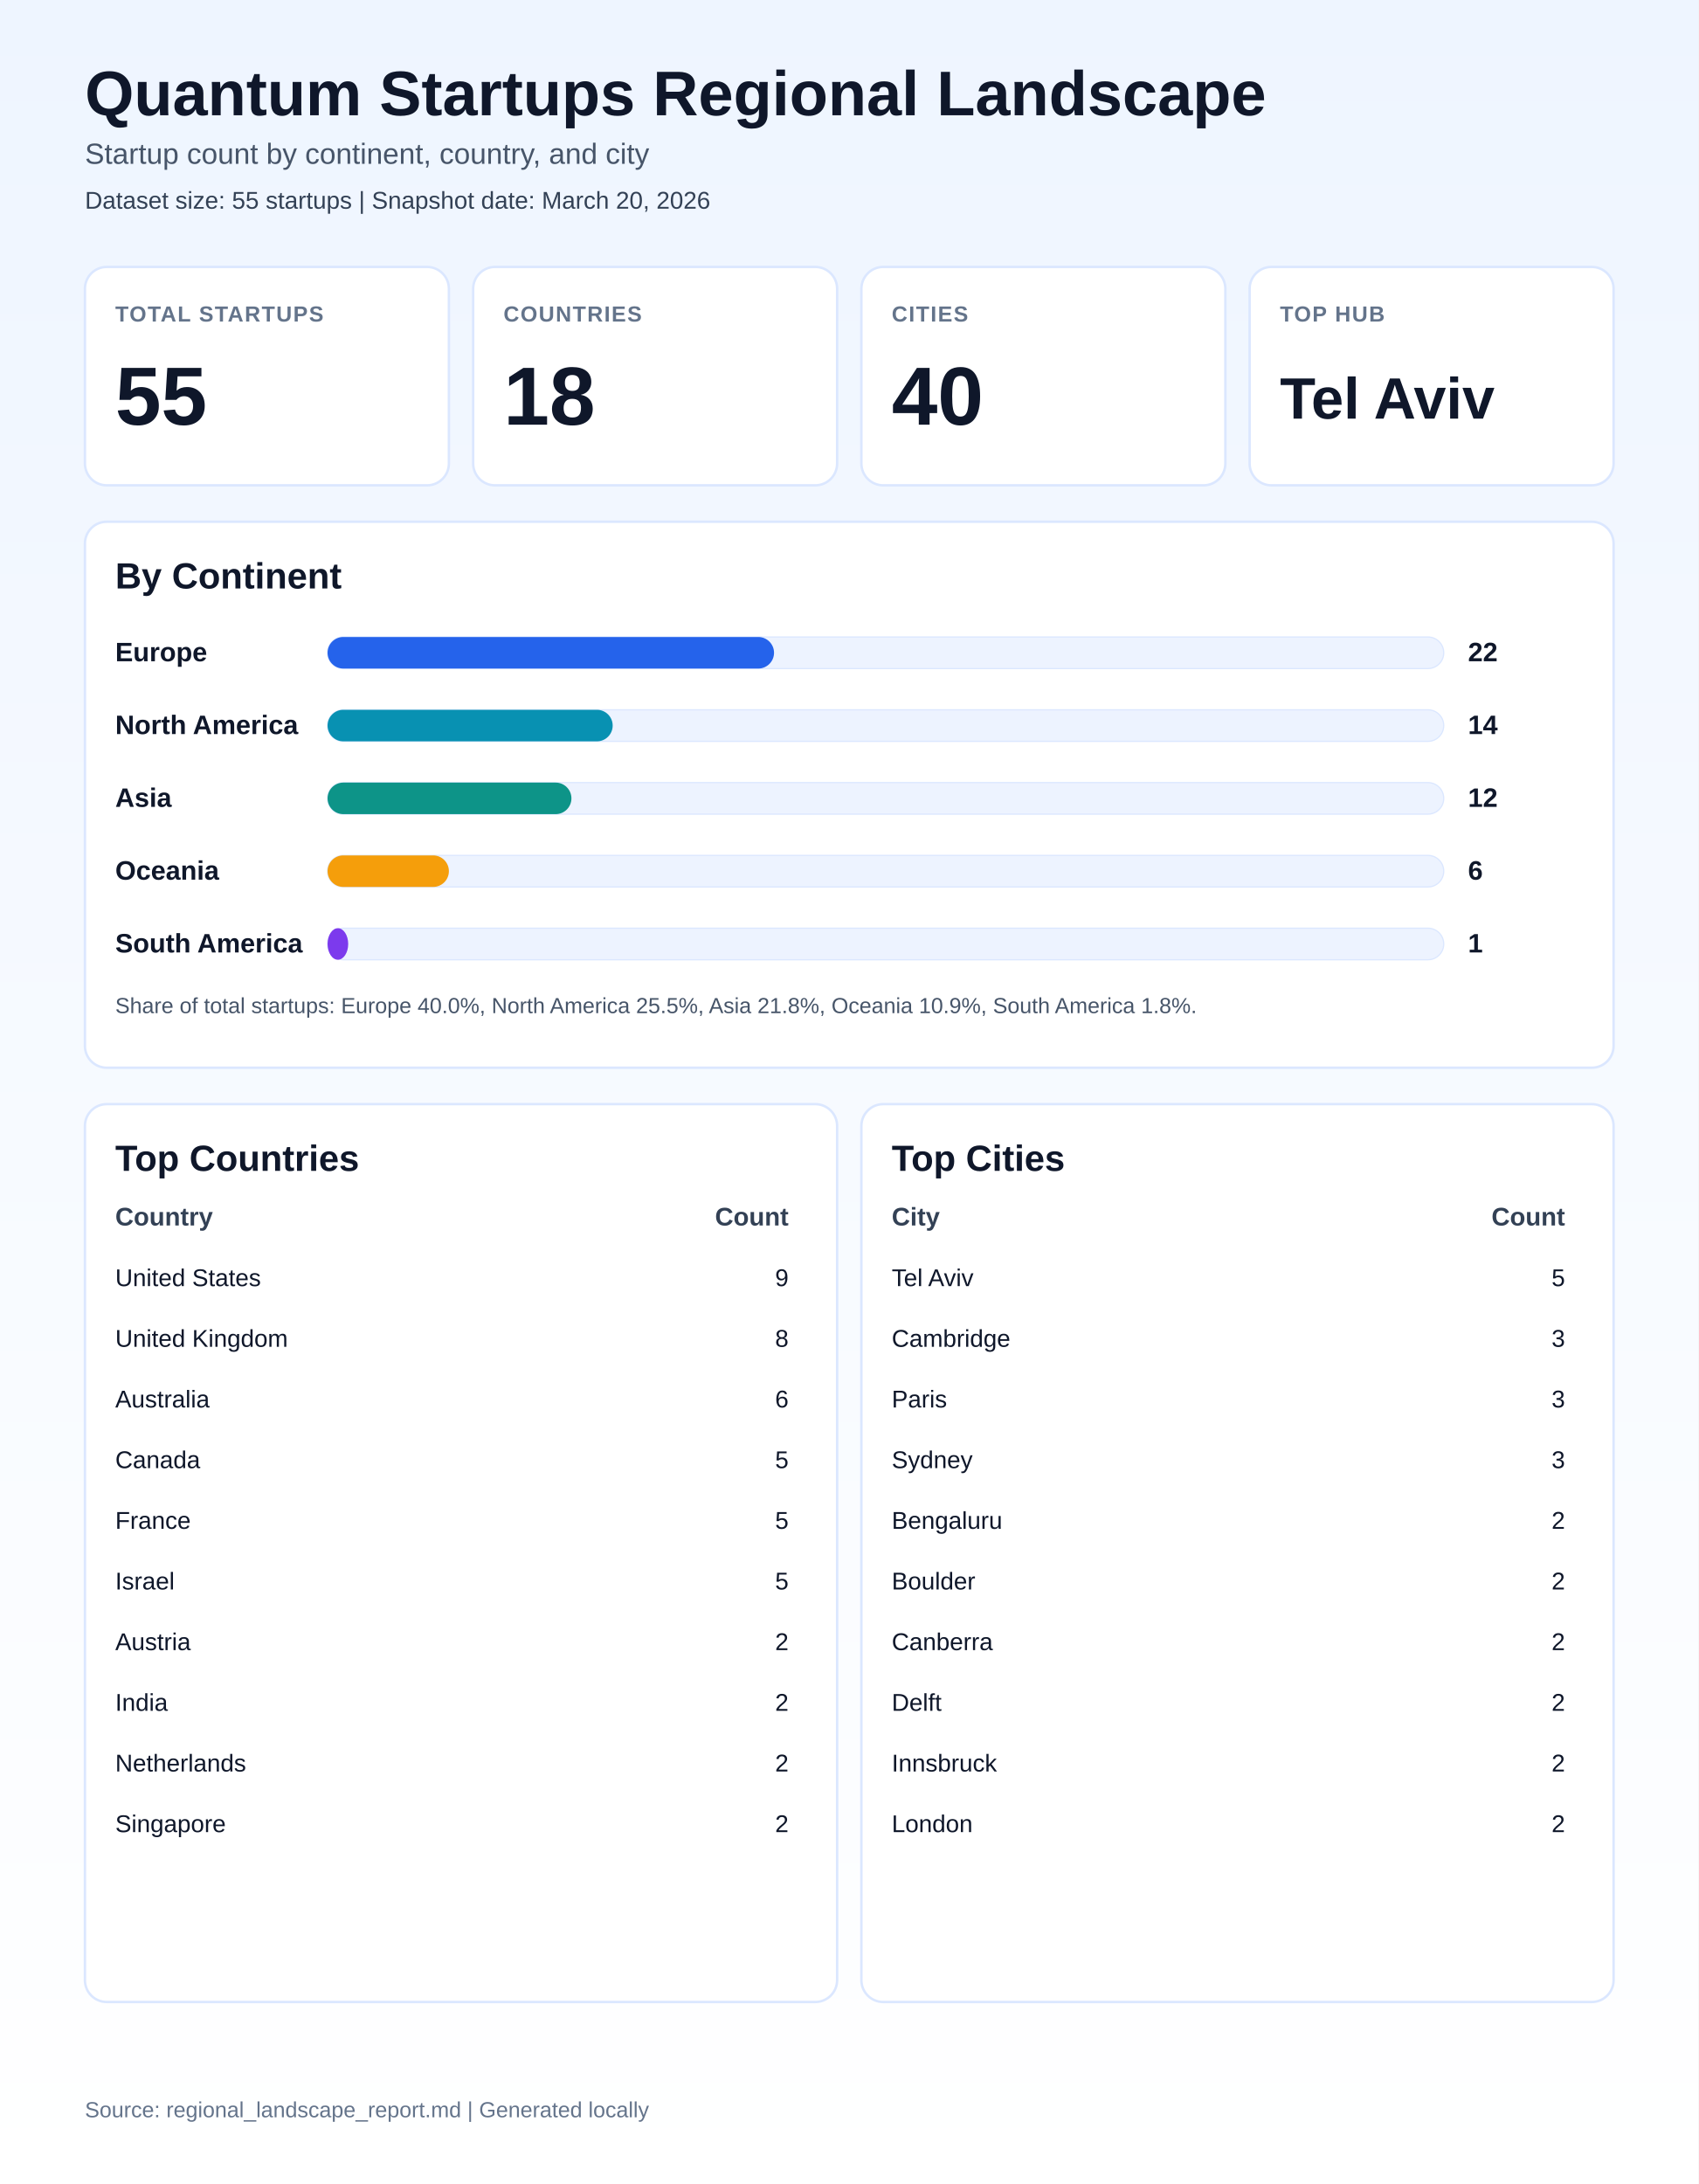
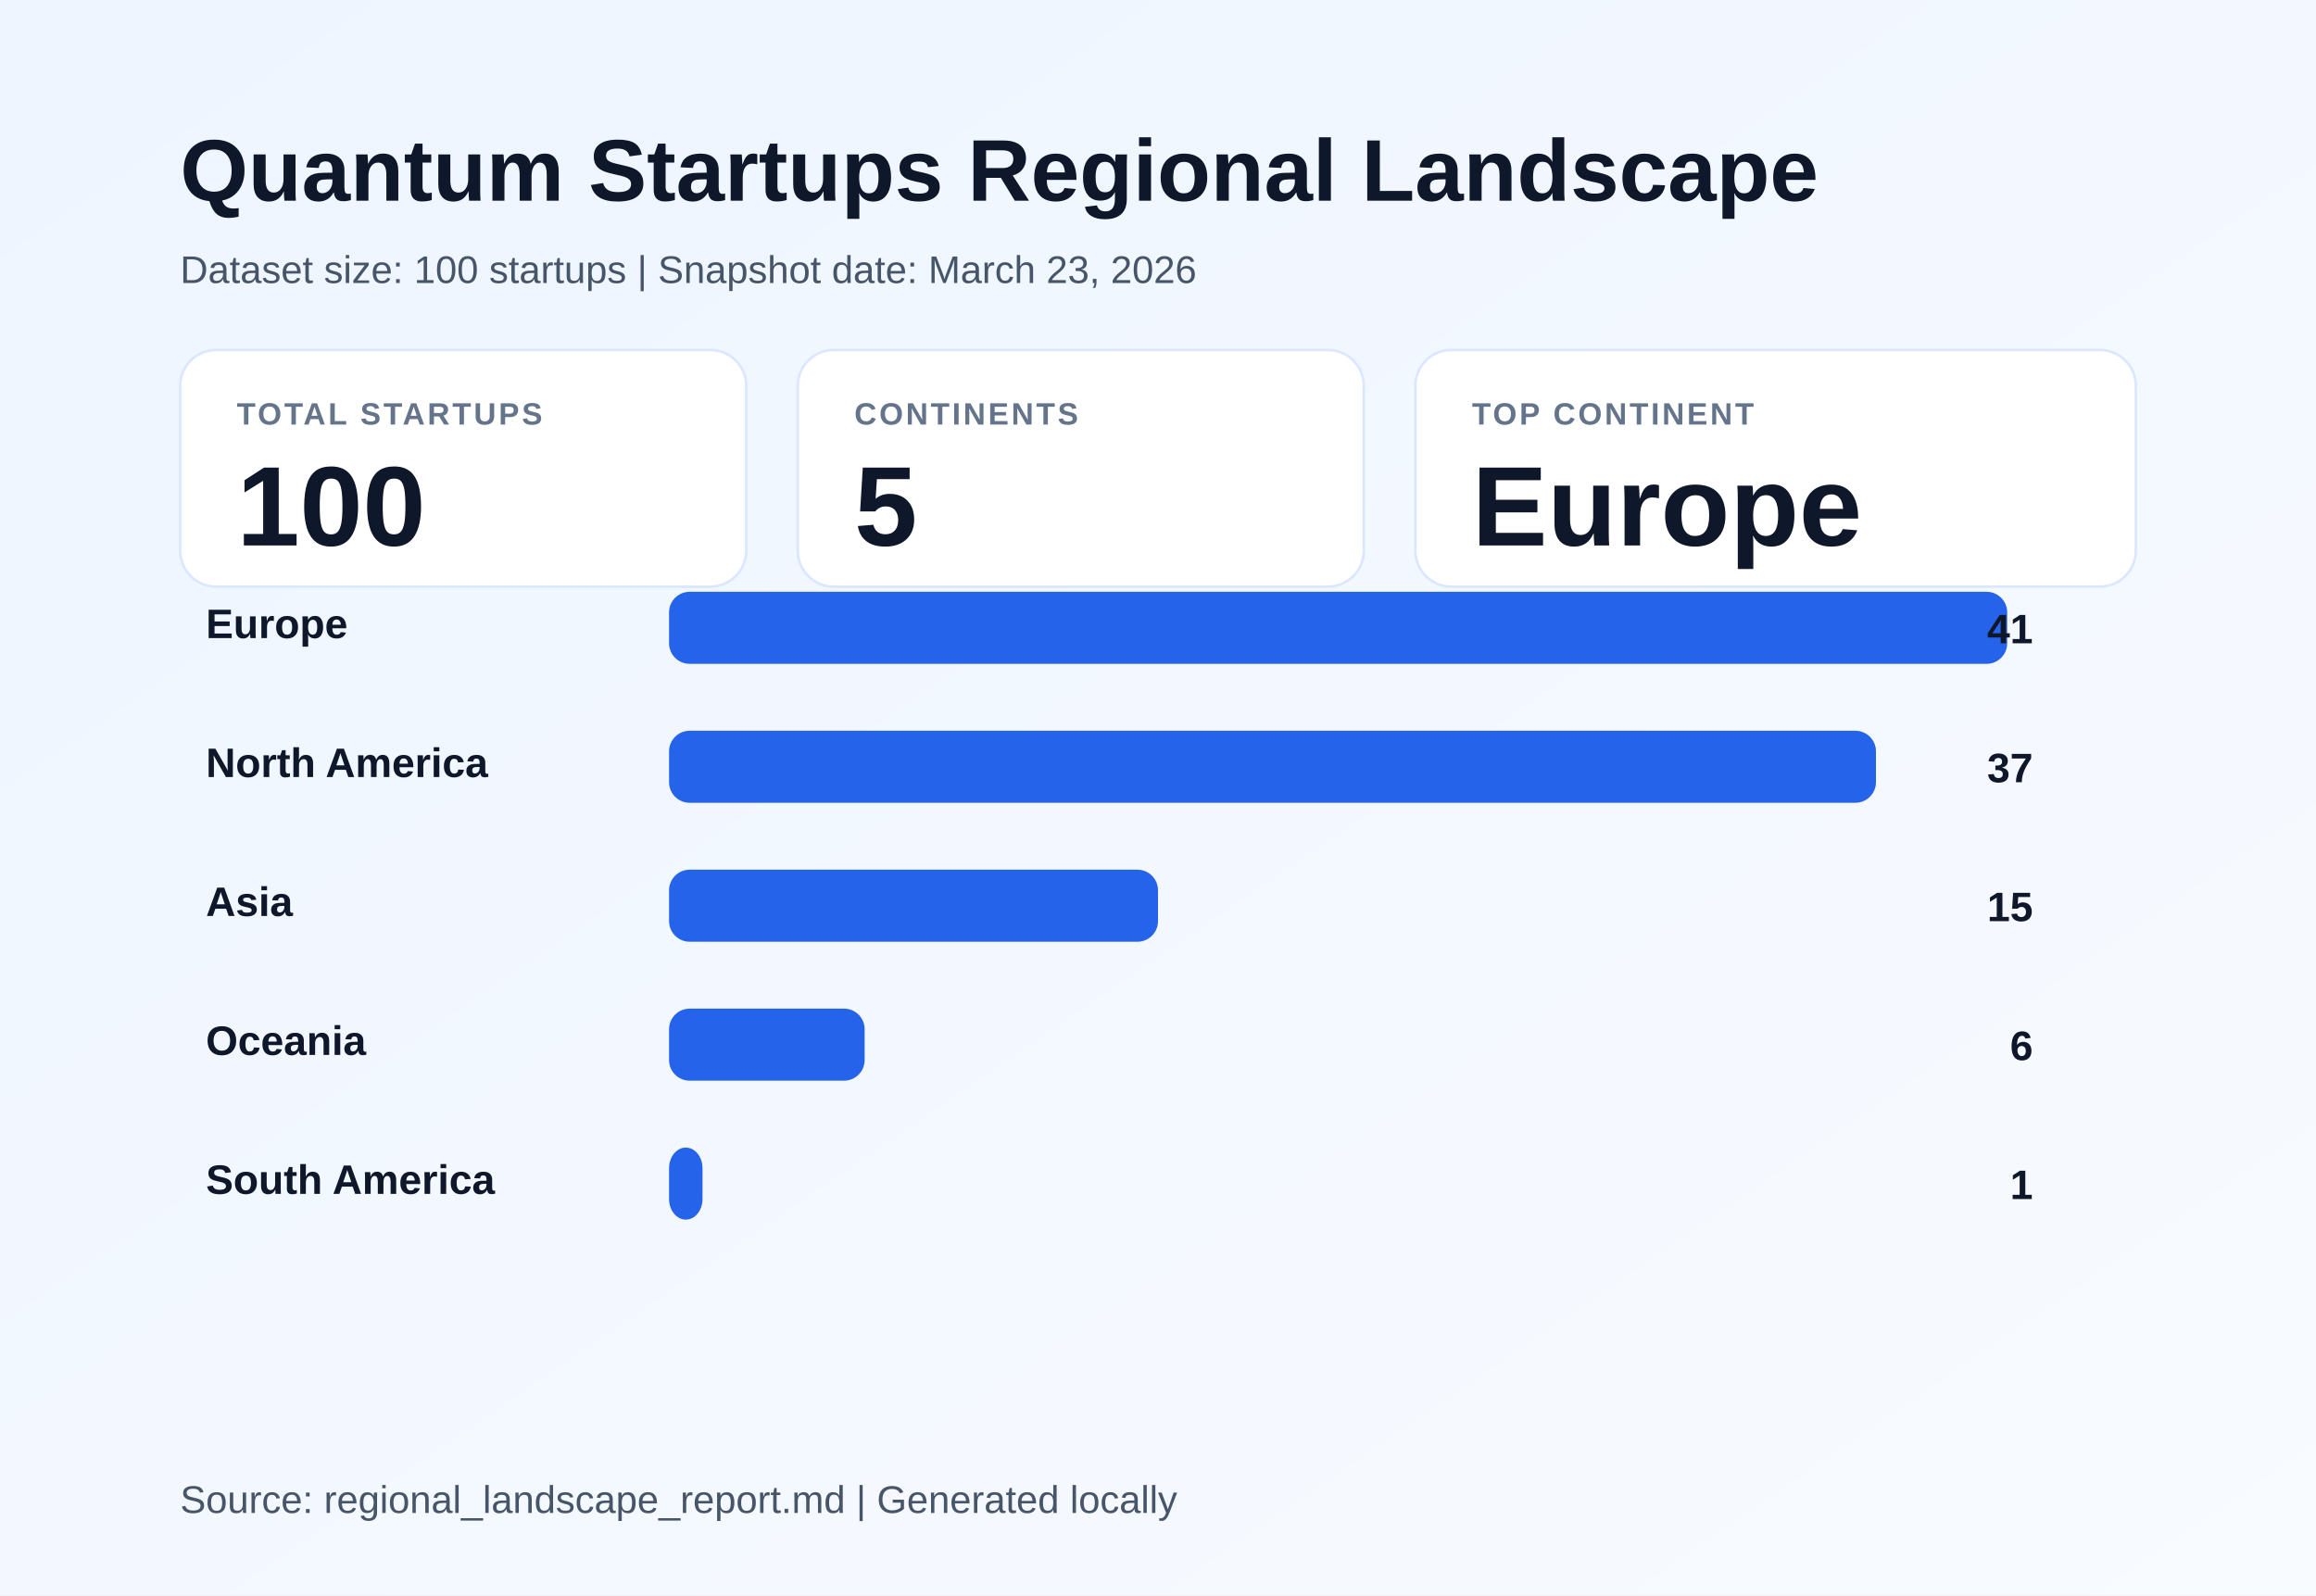
- <svg xmlns="http://www.w3.org/2000/svg" width="1400" height="1800" viewBox="0 0 1400 1800" role="img" aria-labelledby="title desc">
+ <svg xmlns="http://www.w3.org/2000/svg" width="900" height="620" viewBox="0 0 900 620" role="img" aria-labelledby="title desc">
  <defs>
-     <linearGradient id="bg" x1="0" y1="0" x2="0" y2="1">
+     <linearGradient id="bg" x1="0" y1="0" x2="1" y2="1">
      <stop offset="0%" stop-color="#eef5ff" />
-       <stop offset="100%" stop-color="#ffffff" />
+       <stop offset="100%" stop-color="#f8fbff" />
    </linearGradient>
-     <style>
-       .title { font: 700 52px 'Segoe UI', Arial, sans-serif; fill: #0f172a; }
-       .sub { font: 400 24px 'Segoe UI', Arial, sans-serif; fill: #475569; }
-       .meta { font: 400 20px 'Segoe UI', Arial, sans-serif; fill: #334155; }
-       .card { fill: #ffffff; stroke: #dbe7ff; stroke-width: 2; }
-       .kpi-label { font: 600 18px 'Segoe UI', Arial, sans-serif; fill: #64748b; letter-spacing: 1px; }
-       .kpi-num { font: 700 68px 'Segoe UI', Arial, sans-serif; fill: #0f172a; }
-       .section { font: 700 30px 'Segoe UI', Arial, sans-serif; fill: #0f172a; }
-       .row-label { font: 600 22px 'Segoe UI', Arial, sans-serif; fill: #0f172a; }
-       .row-num { font: 700 22px 'Segoe UI', Arial, sans-serif; fill: #0f172a; }
-       .th { font: 700 21px 'Segoe UI', Arial, sans-serif; fill: #334155; }
-       .td { font: 400 20px 'Segoe UI', Arial, sans-serif; fill: #0f172a; }
-       .note { font: 400 18px 'Segoe UI', Arial, sans-serif; fill: #475569; }
-       .footer { font: 400 18px 'Segoe UI', Arial, sans-serif; fill: #64748b; }
-     </style>
  </defs>
-   <rect x="0" y="0" width="1400" height="1800" fill="url(#bg)" />
-   <text class="title" x="70" y="95">Quantum Startups Regional Landscape</text>
-   <text class="sub" x="70" y="135">Startup count by continent, country, and city</text>
-   <text class="meta" x="70" y="172">Dataset size: 55 startups | Snapshot date: March 20, 2026</text>
-   <rect class="card" x="70" y="220" rx="18" ry="18" width="300" height="180" />
-   <text class="kpi-label" x="95" y="265">TOTAL STARTUPS</text>
-   <text class="kpi-num" x="95" y="350">55</text>
-   <rect class="card" x="390" y="220" rx="18" ry="18" width="300" height="180" />
-   <text class="kpi-label" x="415" y="265">COUNTRIES</text>
-   <text class="kpi-num" x="415" y="350">18</text>
-   <rect class="card" x="710" y="220" rx="18" ry="18" width="300" height="180" />
-   <text class="kpi-label" x="735" y="265">CITIES</text>
-   <text class="kpi-num" x="735" y="350">40</text>
-   <rect class="card" x="1030" y="220" rx="18" ry="18" width="300" height="180" />
-   <text class="kpi-label" x="1055" y="265">TOP HUB</text>
-   <text x="1055" y="345" style="font:700 48px 'Segoe UI', Arial, sans-serif; fill:#0f172a;">Tel Aviv</text>
-   <rect class="card" x="70" y="430" rx="18" ry="18" width="1260" height="450" />
-   <text class="section" x="95" y="485">By Continent</text>
-   <text class="row-label" x="95" y="545">Europe</text>
-   <rect x="270" y="525" width="920" height="26" rx="13" fill="#edf3ff" stroke="#dbe7ff" />
-   <rect x="270" y="525" width="368" height="26" rx="13" fill="#2563eb" />
-   <text class="row-num" x="1210" y="545">22</text>
-   <text class="row-label" x="95" y="605">North America</text>
-   <rect x="270" y="585" width="920" height="26" rx="13" fill="#edf3ff" stroke="#dbe7ff" />
-   <rect x="270" y="585" width="235" height="26" rx="13" fill="#0891b2" />
-   <text class="row-num" x="1210" y="605">14</text>
-   <text class="row-label" x="95" y="665">Asia</text>
-   <rect x="270" y="645" width="920" height="26" rx="13" fill="#edf3ff" stroke="#dbe7ff" />
-   <rect x="270" y="645" width="201" height="26" rx="13" fill="#0d9488" />
-   <text class="row-num" x="1210" y="665">12</text>
-   <text class="row-label" x="95" y="725">Oceania</text>
-   <rect x="270" y="705" width="920" height="26" rx="13" fill="#edf3ff" stroke="#dbe7ff" />
-   <rect x="270" y="705" width="100" height="26" rx="13" fill="#f59e0b" />
-   <text class="row-num" x="1210" y="725">6</text>
-   <text class="row-label" x="95" y="785">South America</text>
-   <rect x="270" y="765" width="920" height="26" rx="13" fill="#edf3ff" stroke="#dbe7ff" />
-   <rect x="270" y="765" width="17" height="26" rx="13" fill="#7c3aed" />
-   <text class="row-num" x="1210" y="785">1</text>
-   <text class="note" x="95" y="835">Share of total startups: Europe 40.0%, North America 25.5%, Asia 21.8%, Oceania 10.9%, South America 1.8%.</text>
-   <rect class="card" x="70" y="910" rx="18" ry="18" width="620" height="740" />
-   <text class="section" x="95" y="965">Top Countries</text>
-   <text class="th" x="95" y="1010">Country</text>
-   <text class="th" x="650" y="1010" text-anchor="end">Count</text>
-   <text class="td" x="95" y="1060">United States</text>
-   <text class="td" x="650" y="1060" text-anchor="end">9</text>
-   <text class="td" x="95" y="1110">United Kingdom</text>
-   <text class="td" x="650" y="1110" text-anchor="end">8</text>
-   <text class="td" x="95" y="1160">Australia</text>
-   <text class="td" x="650" y="1160" text-anchor="end">6</text>
-   <text class="td" x="95" y="1210">Canada</text>
-   <text class="td" x="650" y="1210" text-anchor="end">5</text>
-   <text class="td" x="95" y="1260">France</text>
-   <text class="td" x="650" y="1260" text-anchor="end">5</text>
-   <text class="td" x="95" y="1310">Israel</text>
-   <text class="td" x="650" y="1310" text-anchor="end">5</text>
-   <text class="td" x="95" y="1360">Austria</text>
-   <text class="td" x="650" y="1360" text-anchor="end">2</text>
-   <text class="td" x="95" y="1410">India</text>
-   <text class="td" x="650" y="1410" text-anchor="end">2</text>
-   <text class="td" x="95" y="1460">Netherlands</text>
-   <text class="td" x="650" y="1460" text-anchor="end">2</text>
-   <text class="td" x="95" y="1510">Singapore</text>
-   <text class="td" x="650" y="1510" text-anchor="end">2</text>
-   <rect class="card" x="710" y="910" rx="18" ry="18" width="620" height="740" />
-   <text class="section" x="735" y="965">Top Cities</text>
-   <text class="th" x="735" y="1010">City</text>
-   <text class="th" x="1290" y="1010" text-anchor="end">Count</text>
-   <text class="td" x="735" y="1060">Tel Aviv</text>
-   <text class="td" x="1290" y="1060" text-anchor="end">5</text>
-   <text class="td" x="735" y="1110">Cambridge</text>
-   <text class="td" x="1290" y="1110" text-anchor="end">3</text>
-   <text class="td" x="735" y="1160">Paris</text>
-   <text class="td" x="1290" y="1160" text-anchor="end">3</text>
-   <text class="td" x="735" y="1210">Sydney</text>
-   <text class="td" x="1290" y="1210" text-anchor="end">3</text>
-   <text class="td" x="735" y="1260">Bengaluru</text>
-   <text class="td" x="1290" y="1260" text-anchor="end">2</text>
-   <text class="td" x="735" y="1310">Boulder</text>
-   <text class="td" x="1290" y="1310" text-anchor="end">2</text>
-   <text class="td" x="735" y="1360">Canberra</text>
-   <text class="td" x="1290" y="1360" text-anchor="end">2</text>
-   <text class="td" x="735" y="1410">Delft</text>
-   <text class="td" x="1290" y="1410" text-anchor="end">2</text>
-   <text class="td" x="735" y="1460">Innsbruck</text>
-   <text class="td" x="1290" y="1460" text-anchor="end">2</text>
-   <text class="td" x="735" y="1510">London</text>
-   <text class="td" x="1290" y="1510" text-anchor="end">2</text>
-   <text class="footer" x="70" y="1745">Source: regional_landscape_report.md | Generated locally</text>
+   <style>
+     .title{font:700 34px 'Segoe UI',Arial,sans-serif;fill:#0f172a}
+     .meta{font:500 15px 'Segoe UI',Arial,sans-serif;fill:#475569}
+     .kpi-label{font:600 12px 'Segoe UI',Arial,sans-serif;fill:#64748b;letter-spacing:1px}
+     .kpi-value{font:700 44px 'Segoe UI',Arial,sans-serif;fill:#0f172a}
+     .label{font:600 16px 'Segoe UI',Arial,sans-serif;fill:#0f172a}
+     .value{font:700 16px 'Segoe UI',Arial,sans-serif;fill:#0f172a;text-anchor:end}
+     .card{fill:#fff;stroke:#dbe7ff;stroke-width:1}
+   </style>
+   <rect x="0" y="0" width="900" height="620" fill="url(#bg)" />
+   <text class="title" x="70" y="78">Quantum Startups Regional Landscape</text>
+   <text class="meta" x="70" y="110">Dataset size: 100 startups | Snapshot date: March 23, 2026</text>
+   <rect class="card" x="70" y="136" width="220" height="92" rx="14" />
+   <text class="kpi-label" x="92" y="165">TOTAL STARTUPS</text>
+   <text class="kpi-value" x="92" y="212">100</text>
+   <rect class="card" x="310" y="136" width="220" height="92" rx="14" />
+   <text class="kpi-label" x="332" y="165">CONTINENTS</text>
+   <text class="kpi-value" x="332" y="212">5</text>
+   <rect class="card" x="550" y="136" width="280" height="92" rx="14" />
+   <text class="kpi-label" x="572" y="165">TOP CONTINENT</text>
+   <text class="kpi-value" x="572" y="212">Europe</text>
+   <text x="80" y="248" class="label">Europe</text>
+   <rect x="260" y="230" width="520" height="28" rx="8" fill="#2563eb" />
+   <text x="790" y="250" class="value">41</text>
+   <text x="80" y="302" class="label">North America</text>
+   <rect x="260" y="284" width="469" height="28" rx="8" fill="#2563eb" />
+   <text x="790" y="304" class="value">37</text>
+   <text x="80" y="356" class="label">Asia</text>
+   <rect x="260" y="338" width="190" height="28" rx="8" fill="#2563eb" />
+   <text x="790" y="358" class="value">15</text>
+   <text x="80" y="410" class="label">Oceania</text>
+   <rect x="260" y="392" width="76" height="28" rx="8" fill="#2563eb" />
+   <text x="790" y="412" class="value">6</text>
+   <text x="80" y="464" class="label">South America</text>
+   <rect x="260" y="446" width="13" height="28" rx="8" fill="#2563eb" />
+   <text x="790" y="466" class="value">1</text>
+   <text class="meta" x="70" y="588">Source: regional_landscape_report.md | Generated locally</text>
</svg>
